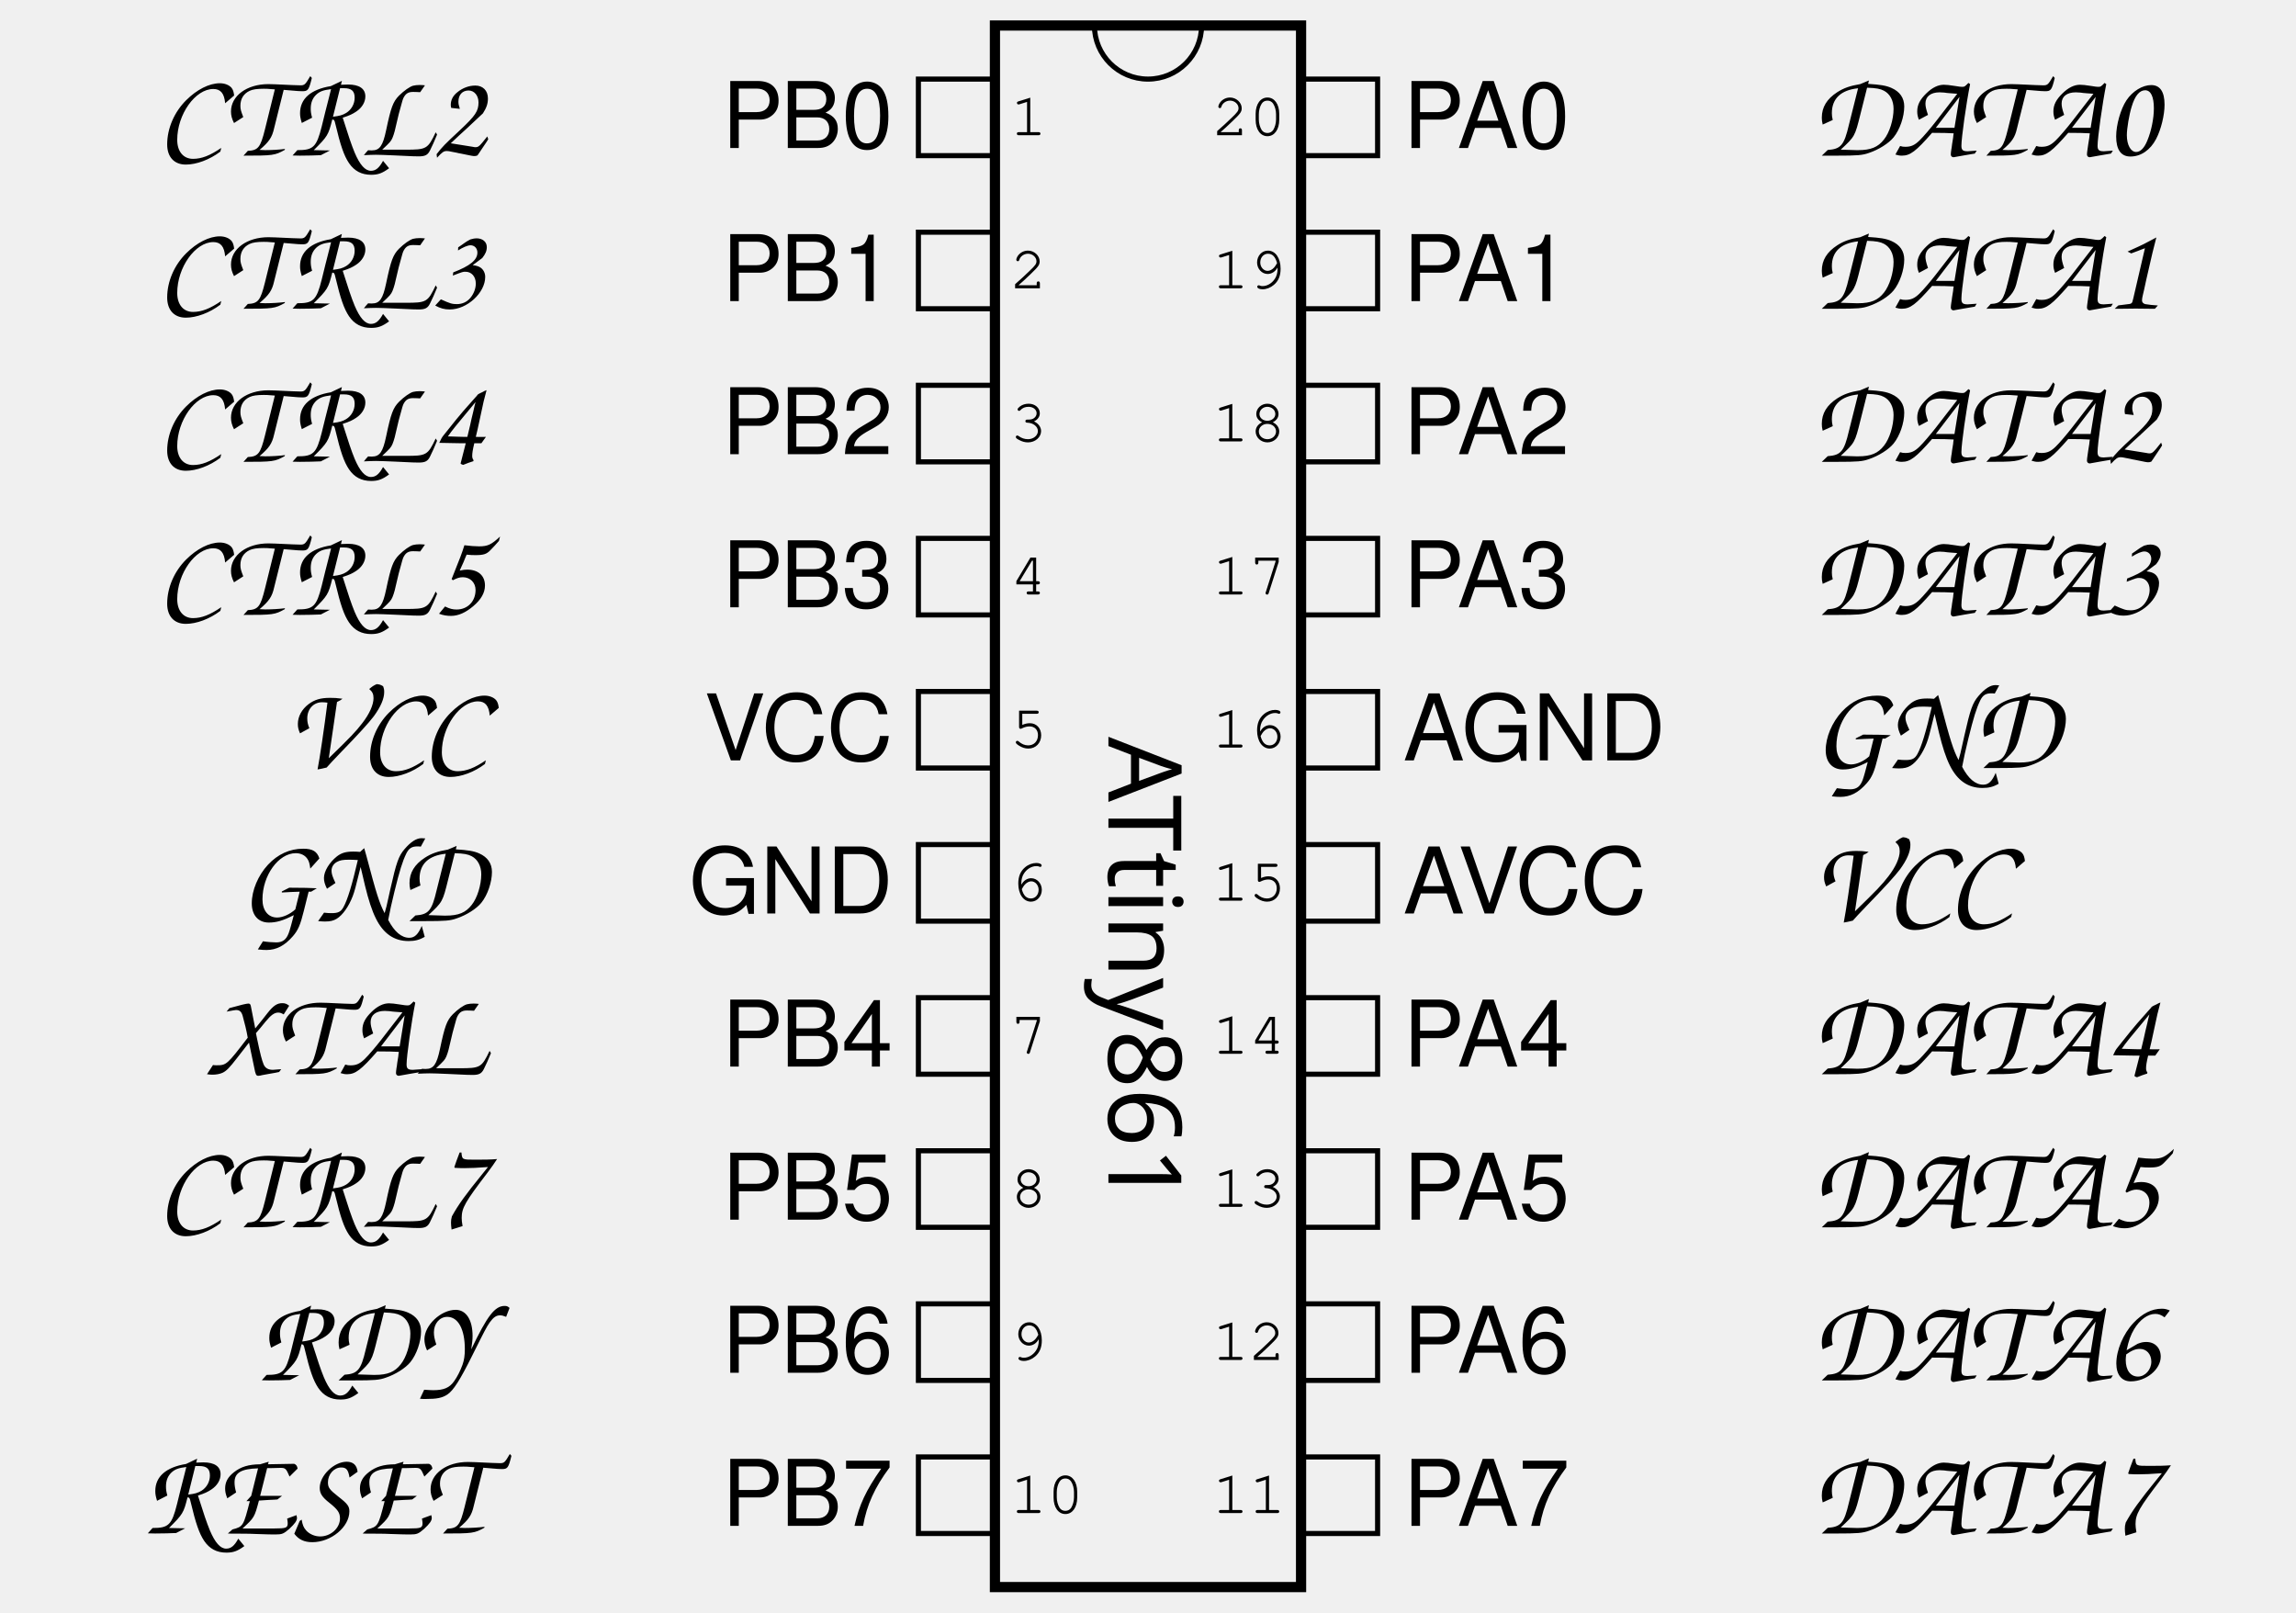
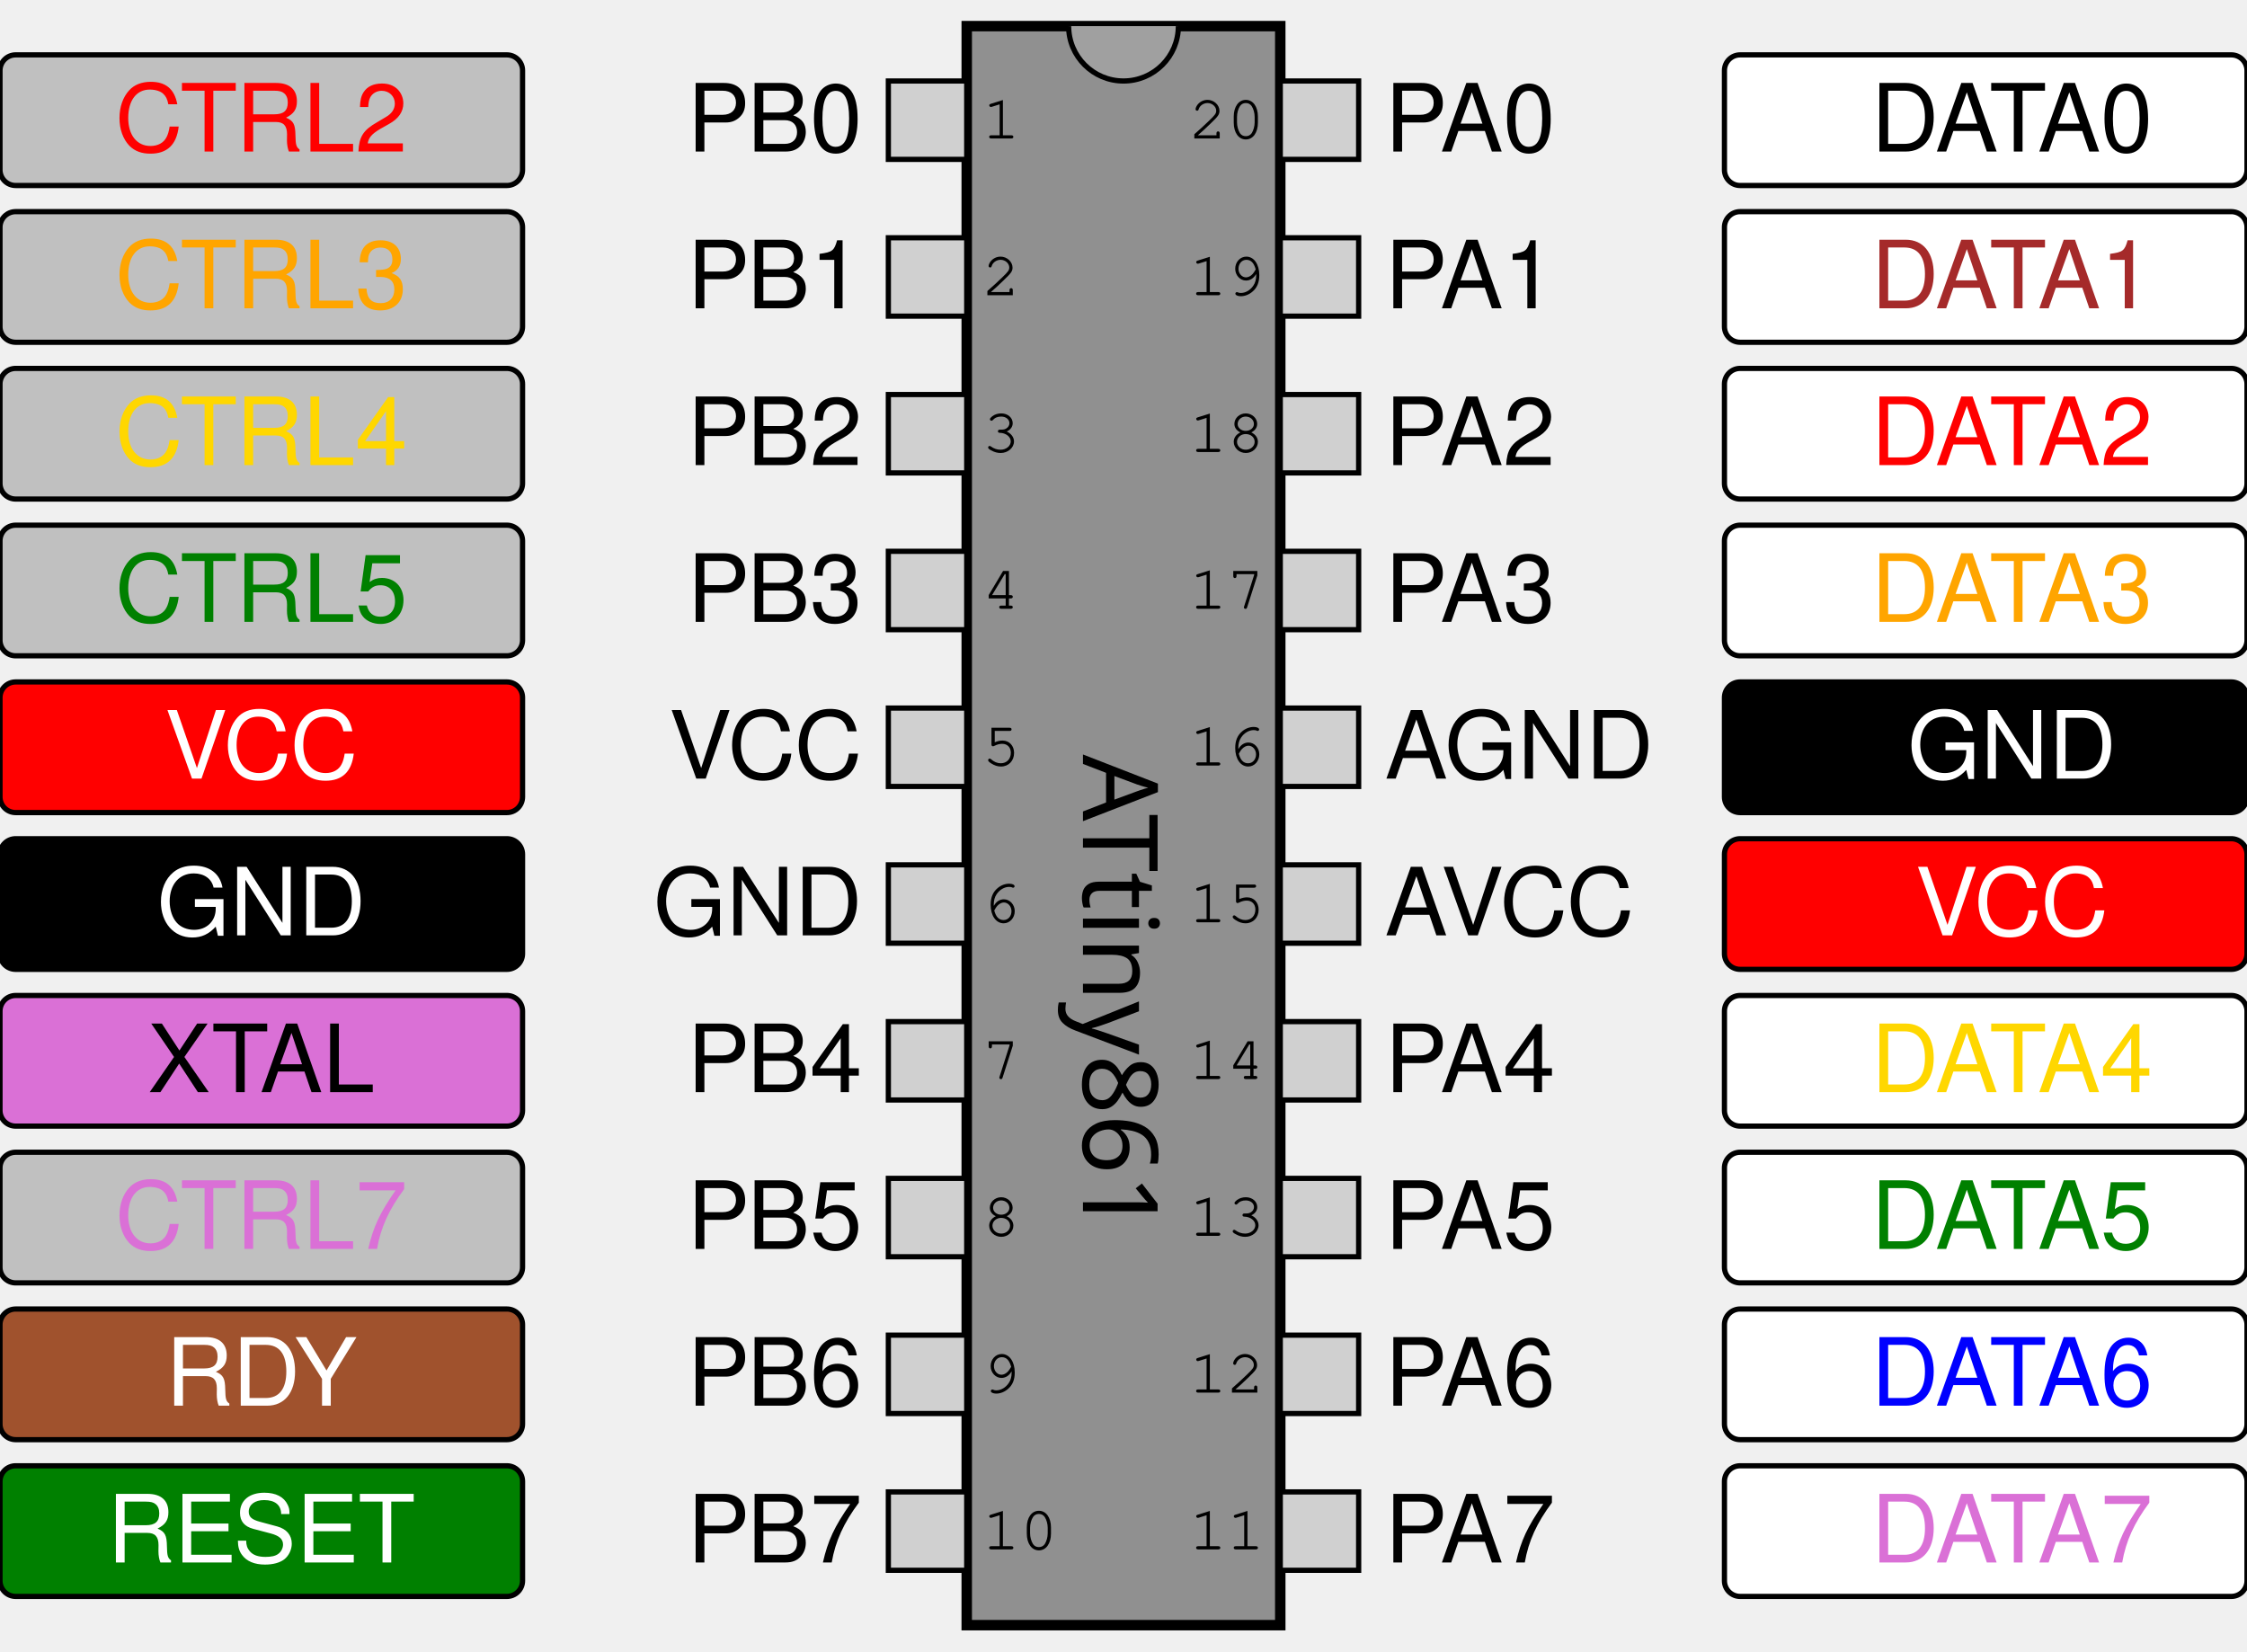
- <svg xmlns="http://www.w3.org/2000/svg" version="1.1" viewBox="0 0 450.0 316.0">
+ <svg xmlns="http://www.w3.org/2000/svg" version="1.1" viewBox="0 0 430.0 316.0">
  <defs>
    <style type="text/css">
-      .thinline { fill:none; stroke:#000000; stroke-width:1.0 }
-      .thickline{ fill:none; stroke:#000000; stroke-width:2.0 }
+      .ic       { fill:#909090; stroke:#000000; stroke-width:2.0 }
+      .notch    { fill:#a0a0a0; stroke:#000000; stroke-width:1.0 }
+      .pin      { fill:#d0d0d0; stroke:#000000; stroke-width:1.0 }
     .pinno    { font-family:"Courier"; font-size:12px }
     .label    { font-family:"Helvetica"; font-size:18px }
-      .function { font-family:"Comic Sans MS"; font-size:24px }
+      .funbox   { stroke:black }
+      .function { font-family:"Helvetica"; font-size:18px; text-anchor:middle }
     .title    { font-family:"Helvetica-Bold"; font-size:20px; text-anchor:middle; writing-mode:tb; alignment-baseline:central }
     
  </style>
  </defs>
-   <rect class="thickline" x="195.0" y="5" width="60.0" height="306.0" />
-   <path class="thinline" d="M214.5,5 a10.5,10.5 0 0,0 21.0,0" />
-   <text class="title" x="225.0" y="158.0">
+   <rect class="ic" x="185.0" y="5" width="60.0" height="306.0" />
+   <path class="notch" d="M204.5,5 a10.5,10.5 0 0,0 21,0" />
+   <text class="title" x="215.0" y="158.0">
    ATtiny861
  </text>
-   <rect class="thinline" x="180.0" y="15.5" width="15.0" height="15.0" />
-   <text class="function" x="95.0" y="30.5" text-anchor="end">
+   <rect class="pin" x="170.0" y="15.5" width="15.0" height="15.0" />
+   <text class="label" x="165.0" y="29.0" text-anchor="end">
+     PB0
+   </text>
+   <text class="pinno" x="188.0" y="26.5">
+     1
+   </text>
+   <rect class="funbox" x="0" y="10.5" width="100" height="25.0" rx="3" style="fill:silver" />
+   <text class="function" x="50" y="29.0" style="fill:red">
    CTRL2
  </text>
-   <text class="label" x="175.0" y="29.0" text-anchor="end">
-     PB0
-   </text>
-   <text class="pinno" x="198.0" y="26.5">
-     1
-   </text>
-   <rect class="thinline" x="180.0" y="45.5" width="15.0" height="15.0" />
-   <text class="function" x="95.0" y="60.5" text-anchor="end">
+   <rect class="pin" x="170.0" y="45.5" width="15.0" height="15.0" />
+   <text class="label" x="165.0" y="59.0" text-anchor="end">
+     PB1
+   </text>
+   <text class="pinno" x="188.0" y="56.5">
+     2
+   </text>
+   <rect class="funbox" x="0" y="40.5" width="100" height="25.0" rx="3" style="fill:silver" />
+   <text class="function" x="50" y="59.0" style="fill:orange">
    CTRL3
  </text>
-   <text class="label" x="175.0" y="59.0" text-anchor="end">
-     PB1
-   </text>
-   <text class="pinno" x="198.0" y="56.5">
-     2
-   </text>
-   <rect class="thinline" x="180.0" y="75.5" width="15.0" height="15.0" />
-   <text class="function" x="95.0" y="90.5" text-anchor="end">
+   <rect class="pin" x="170.0" y="75.5" width="15.0" height="15.0" />
+   <text class="label" x="165.0" y="89.0" text-anchor="end">
+     PB2
+   </text>
+   <text class="pinno" x="188.0" y="86.5">
+     3
+   </text>
+   <rect class="funbox" x="0" y="70.5" width="100" height="25.0" rx="3" style="fill:silver" />
+   <text class="function" x="50" y="89.0" style="fill:gold">
    CTRL4
  </text>
-   <text class="label" x="175.0" y="89.0" text-anchor="end">
-     PB2
-   </text>
-   <text class="pinno" x="198.0" y="86.5">
-     3
-   </text>
-   <rect class="thinline" x="180.0" y="105.5" width="15.0" height="15.0" />
-   <text class="function" x="95.0" y="120.5" text-anchor="end">
+   <rect class="pin" x="170.0" y="105.5" width="15.0" height="15.0" />
+   <text class="label" x="165.0" y="119.0" text-anchor="end">
+     PB3
+   </text>
+   <text class="pinno" x="188.0" y="116.5">
+     4
+   </text>
+   <rect class="funbox" x="0" y="100.5" width="100" height="25.0" rx="3" style="fill:silver" />
+   <text class="function" x="50" y="119.0" style="fill:green">
    CTRL5
  </text>
-   <text class="label" x="175.0" y="119.0" text-anchor="end">
-     PB3
-   </text>
-   <text class="pinno" x="198.0" y="116.5">
-     4
-   </text>
-   <rect class="thinline" x="180.0" y="135.5" width="15.0" height="15.0" />
-   <text class="function" x="95.0" y="150.5" text-anchor="end">
+   <rect class="pin" x="170.0" y="135.5" width="15.0" height="15.0" />
+   <text class="label" x="165.0" y="149.0" text-anchor="end">
    VCC
  </text>
-   <text class="label" x="175.0" y="149.0" text-anchor="end">
+   <text class="pinno" x="188.0" y="146.5">
+     5
+   </text>
+   <rect class="funbox" x="0" y="130.5" width="100" height="25.0" rx="3" style="fill:red" />
+   <text class="function" x="50" y="149.0" style="fill:white">
    VCC
  </text>
-   <text class="pinno" x="198.0" y="146.5">
-     5
-   </text>
-   <rect class="thinline" x="180.0" y="165.5" width="15.0" height="15.0" />
-   <text class="function" x="95.0" y="180.5" text-anchor="end">
+   <rect class="pin" x="170.0" y="165.5" width="15.0" height="15.0" />
+   <text class="label" x="165.0" y="179.0" text-anchor="end">
    GND
  </text>
-   <text class="label" x="175.0" y="179.0" text-anchor="end">
+   <text class="pinno" x="188.0" y="176.5">
+     6
+   </text>
+   <rect class="funbox" x="0" y="160.5" width="100" height="25.0" rx="3" style="fill:black" />
+   <text class="function" x="50" y="179.0" style="fill:white">
    GND
  </text>
-   <text class="pinno" x="198.0" y="176.5">
-     6
-   </text>
-   <rect class="thinline" x="180.0" y="195.5" width="15.0" height="15.0" />
-   <text class="function" x="95.0" y="210.5" text-anchor="end">
+   <rect class="pin" x="170.0" y="195.5" width="15.0" height="15.0" />
+   <text class="label" x="165.0" y="209.0" text-anchor="end">
+     PB4
+   </text>
+   <text class="pinno" x="188.0" y="206.5">
+     7
+   </text>
+   <rect class="funbox" x="0" y="190.5" width="100" height="25.0" rx="3" style="fill:orchid" />
+   <text class="function" x="50" y="209.0" style="fill:black">
    XTAL
  </text>
-   <text class="label" x="175.0" y="209.0" text-anchor="end">
-     PB4
-   </text>
-   <text class="pinno" x="198.0" y="206.5">
-     7
-   </text>
-   <rect class="thinline" x="180.0" y="225.5" width="15.0" height="15.0" />
-   <text class="function" x="95.0" y="240.5" text-anchor="end">
+   <rect class="pin" x="170.0" y="225.5" width="15.0" height="15.0" />
+   <text class="label" x="165.0" y="239.0" text-anchor="end">
+     PB5
+   </text>
+   <text class="pinno" x="188.0" y="236.5">
+     8
+   </text>
+   <rect class="funbox" x="0" y="220.5" width="100" height="25.0" rx="3" style="fill:silver" />
+   <text class="function" x="50" y="239.0" style="fill:orchid">
    CTRL7
  </text>
-   <text class="label" x="175.0" y="239.0" text-anchor="end">
-     PB5
-   </text>
-   <text class="pinno" x="198.0" y="236.5">
-     8
-   </text>
-   <rect class="thinline" x="180.0" y="255.5" width="15.0" height="15.0" />
-   <text class="function" x="95.0" y="270.5" text-anchor="end">
+   <rect class="pin" x="170.0" y="255.5" width="15.0" height="15.0" />
+   <text class="label" x="165.0" y="269.0" text-anchor="end">
+     PB6
+   </text>
+   <text class="pinno" x="188.0" y="266.5">
+     9
+   </text>
+   <rect class="funbox" x="0" y="250.5" width="100" height="25.0" rx="3" style="fill:sienna" />
+   <text class="function" x="50" y="269.0" style="fill:white">
    RDY
  </text>
-   <text class="label" x="175.0" y="269.0" text-anchor="end">
-     PB6
-   </text>
-   <text class="pinno" x="198.0" y="266.5">
-     9
-   </text>
-   <rect class="thinline" x="180.0" y="285.5" width="15.0" height="15.0" />
-   <text class="function" x="95.0" y="300.5" text-anchor="end">
+   <rect class="pin" x="170.0" y="285.5" width="15.0" height="15.0" />
+   <text class="label" x="165.0" y="299.0" text-anchor="end">
+     PB7
+   </text>
+   <text class="pinno" x="188.0" y="296.5">
+     10
+   </text>
+   <rect class="funbox" x="0" y="280.5" width="100" height="25.0" rx="3" style="fill:green" />
+   <text class="function" x="50" y="299.0" style="fill:white">
    RESET
  </text>
-   <text class="label" x="175.0" y="299.0" text-anchor="end">
-     PB7
-   </text>
-   <text class="pinno" x="198.0" y="296.5">
-     10
-   </text>
-   <rect class="thinline" x="255.0" y="285.5" width="15.0" height="15.0" />
-   <text class="pinno" x="252.0" y="296.5" text-anchor="end">
+   <rect class="pin" x="245.0" y="285.5" width="15.0" height="15.0" />
+   <text class="pinno" x="242.0" y="296.5" text-anchor="end">
    11
  </text>
-   <text class="label" x="275.0" y="299.0">
+   <text class="label" x="265.0" y="299.0">
    PA7
  </text>
-   <text class="function" x="355.0" y="300.5">
+   <rect class="funbox" x="330.0" y="280.5" width="100" height="25.0" rx="3" style="fill:white" />
+   <text class="function" x="385.0" y="299.0" style="fill:orchid">
    DATA7
  </text>
-   <rect class="thinline" x="255.0" y="255.5" width="15.0" height="15.0" />
-   <text class="pinno" x="252.0" y="266.5" text-anchor="end">
+   <rect class="pin" x="245.0" y="255.5" width="15.0" height="15.0" />
+   <text class="pinno" x="242.0" y="266.5" text-anchor="end">
    12
  </text>
-   <text class="label" x="275.0" y="269.0">
+   <text class="label" x="265.0" y="269.0">
    PA6
  </text>
-   <text class="function" x="355.0" y="270.5">
+   <rect class="funbox" x="330.0" y="250.5" width="100" height="25.0" rx="3" style="fill:white" />
+   <text class="function" x="385.0" y="269.0" style="fill:blue">
    DATA6
  </text>
-   <rect class="thinline" x="255.0" y="225.5" width="15.0" height="15.0" />
-   <text class="pinno" x="252.0" y="236.5" text-anchor="end">
+   <rect class="pin" x="245.0" y="225.5" width="15.0" height="15.0" />
+   <text class="pinno" x="242.0" y="236.5" text-anchor="end">
    13
  </text>
-   <text class="label" x="275.0" y="239.0">
+   <text class="label" x="265.0" y="239.0">
    PA5
  </text>
-   <text class="function" x="355.0" y="240.5">
+   <rect class="funbox" x="330.0" y="220.5" width="100" height="25.0" rx="3" style="fill:white" />
+   <text class="function" x="385.0" y="239.0" style="fill:green">
    DATA5
  </text>
-   <rect class="thinline" x="255.0" y="195.5" width="15.0" height="15.0" />
-   <text class="pinno" x="252.0" y="206.5" text-anchor="end">
+   <rect class="pin" x="245.0" y="195.5" width="15.0" height="15.0" />
+   <text class="pinno" x="242.0" y="206.5" text-anchor="end">
    14
  </text>
-   <text class="label" x="275.0" y="209.0">
+   <text class="label" x="265.0" y="209.0">
    PA4
  </text>
-   <text class="function" x="355.0" y="210.5">
+   <rect class="funbox" x="330.0" y="190.5" width="100" height="25.0" rx="3" style="fill:white" />
+   <text class="function" x="385.0" y="209.0" style="fill:gold">
    DATA4
  </text>
-   <rect class="thinline" x="255.0" y="165.5" width="15.0" height="15.0" />
-   <text class="pinno" x="252.0" y="176.5" text-anchor="end">
+   <rect class="pin" x="245.0" y="165.5" width="15.0" height="15.0" />
+   <text class="pinno" x="242.0" y="176.5" text-anchor="end">
    15
  </text>
-   <text class="label" x="275.0" y="179.0">
+   <text class="label" x="265.0" y="179.0">
    AVCC
  </text>
-   <text class="function" x="355.0" y="180.5">
+   <rect class="funbox" x="330.0" y="160.5" width="100" height="25.0" rx="3" style="fill:red" />
+   <text class="function" x="385.0" y="179.0" style="fill:white">
    VCC
  </text>
-   <rect class="thinline" x="255.0" y="135.5" width="15.0" height="15.0" />
-   <text class="pinno" x="252.0" y="146.5" text-anchor="end">
+   <rect class="pin" x="245.0" y="135.5" width="15.0" height="15.0" />
+   <text class="pinno" x="242.0" y="146.5" text-anchor="end">
    16
  </text>
-   <text class="label" x="275.0" y="149.0">
+   <text class="label" x="265.0" y="149.0">
    AGND
  </text>
-   <text class="function" x="355.0" y="150.5">
+   <rect class="funbox" x="330.0" y="130.5" width="100" height="25.0" rx="3" style="fill:black" />
+   <text class="function" x="385.0" y="149.0" style="fill:white">
    GND
  </text>
-   <rect class="thinline" x="255.0" y="105.5" width="15.0" height="15.0" />
-   <text class="pinno" x="252.0" y="116.5" text-anchor="end">
+   <rect class="pin" x="245.0" y="105.5" width="15.0" height="15.0" />
+   <text class="pinno" x="242.0" y="116.5" text-anchor="end">
    17
  </text>
-   <text class="label" x="275.0" y="119.0">
+   <text class="label" x="265.0" y="119.0">
    PA3
  </text>
-   <text class="function" x="355.0" y="120.5">
+   <rect class="funbox" x="330.0" y="100.5" width="100" height="25.0" rx="3" style="fill:white" />
+   <text class="function" x="385.0" y="119.0" style="fill:orange">
    DATA3
  </text>
-   <rect class="thinline" x="255.0" y="75.5" width="15.0" height="15.0" />
-   <text class="pinno" x="252.0" y="86.5" text-anchor="end">
+   <rect class="pin" x="245.0" y="75.5" width="15.0" height="15.0" />
+   <text class="pinno" x="242.0" y="86.5" text-anchor="end">
    18
  </text>
-   <text class="label" x="275.0" y="89.0">
+   <text class="label" x="265.0" y="89.0">
    PA2
  </text>
-   <text class="function" x="355.0" y="90.5">
+   <rect class="funbox" x="330.0" y="70.5" width="100" height="25.0" rx="3" style="fill:white" />
+   <text class="function" x="385.0" y="89.0" style="fill:red">
    DATA2
  </text>
-   <rect class="thinline" x="255.0" y="45.5" width="15.0" height="15.0" />
-   <text class="pinno" x="252.0" y="56.5" text-anchor="end">
+   <rect class="pin" x="245.0" y="45.5" width="15.0" height="15.0" />
+   <text class="pinno" x="242.0" y="56.5" text-anchor="end">
    19
  </text>
-   <text class="label" x="275.0" y="59.0">
+   <text class="label" x="265.0" y="59.0">
    PA1
  </text>
-   <text class="function" x="355.0" y="60.5">
+   <rect class="funbox" x="330.0" y="40.5" width="100" height="25.0" rx="3" style="fill:white" />
+   <text class="function" x="385.0" y="59.0" style="fill:brown">
    DATA1
  </text>
-   <rect class="thinline" x="255.0" y="15.5" width="15.0" height="15.0" />
-   <text class="pinno" x="252.0" y="26.5" text-anchor="end">
+   <rect class="pin" x="245.0" y="15.5" width="15.0" height="15.0" />
+   <text class="pinno" x="242.0" y="26.5" text-anchor="end">
    20
  </text>
-   <text class="label" x="275.0" y="29.0">
+   <text class="label" x="265.0" y="29.0">
    PA0
  </text>
-   <text class="function" x="355.0" y="30.5">
+   <rect class="funbox" x="330.0" y="10.5" width="100" height="25.0" rx="3" style="fill:white" />
+   <text class="function" x="385.0" y="29.0" style="fill:black">
    DATA0
  </text>
</svg>
